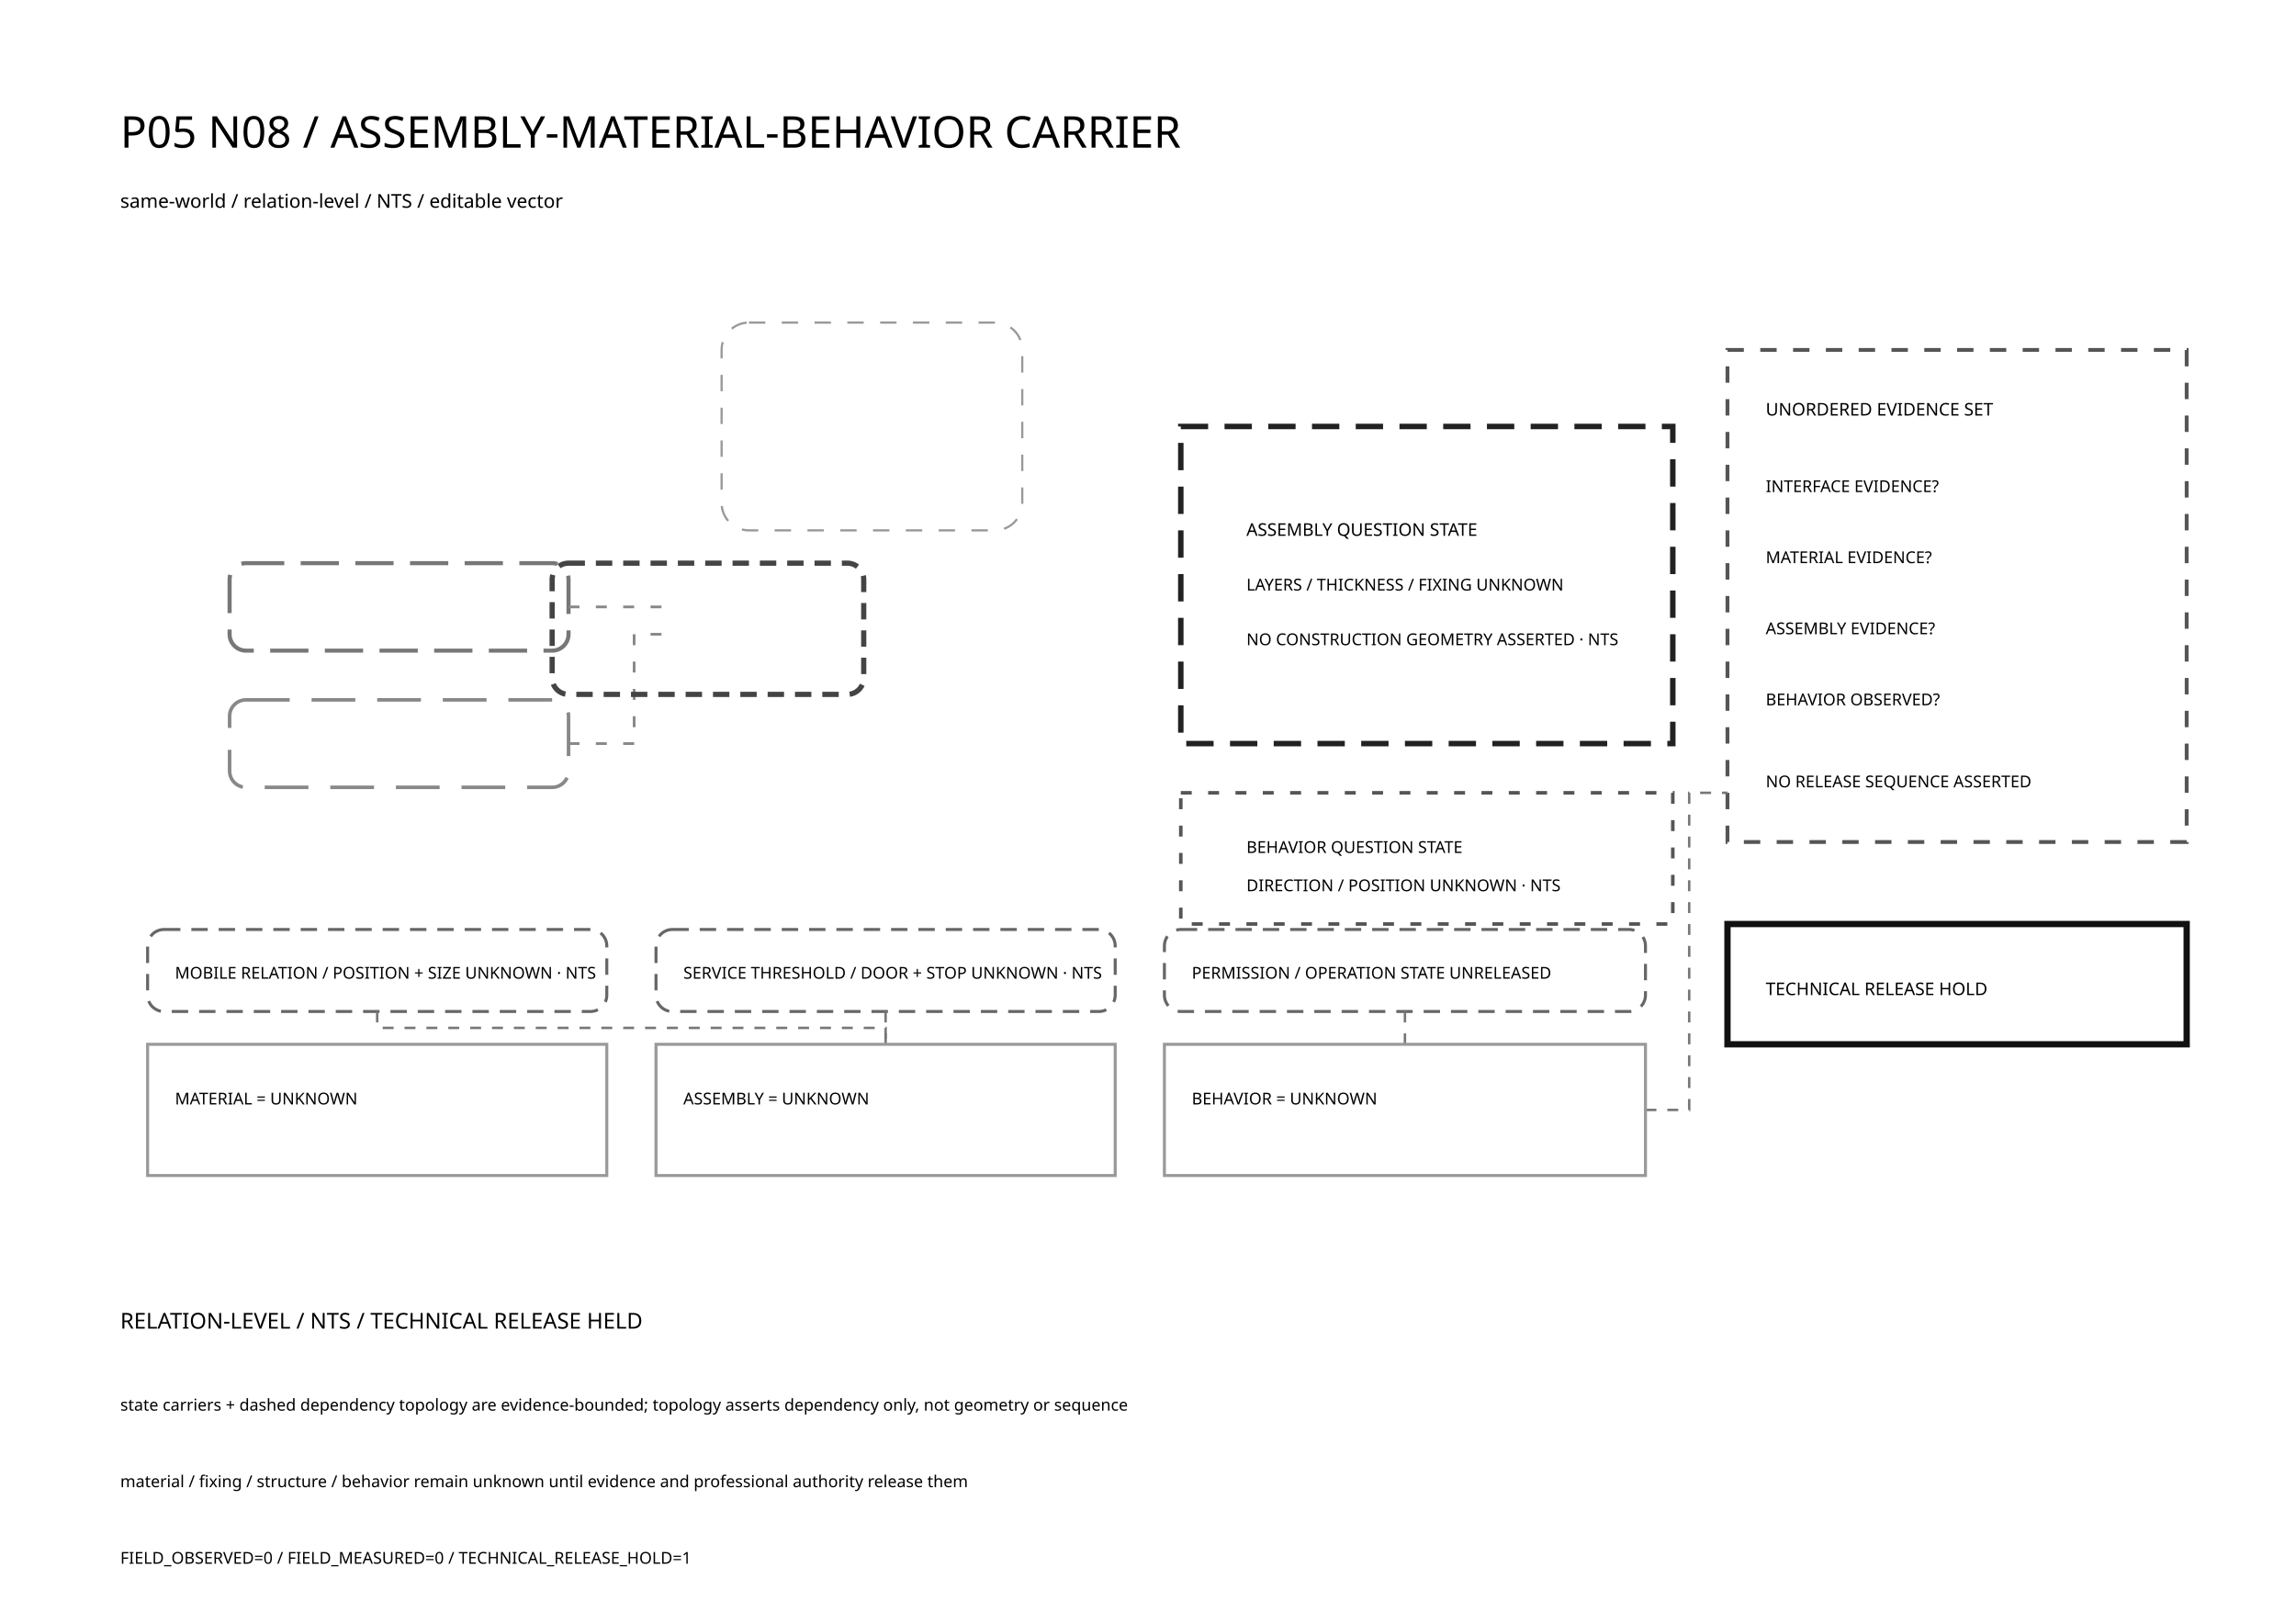
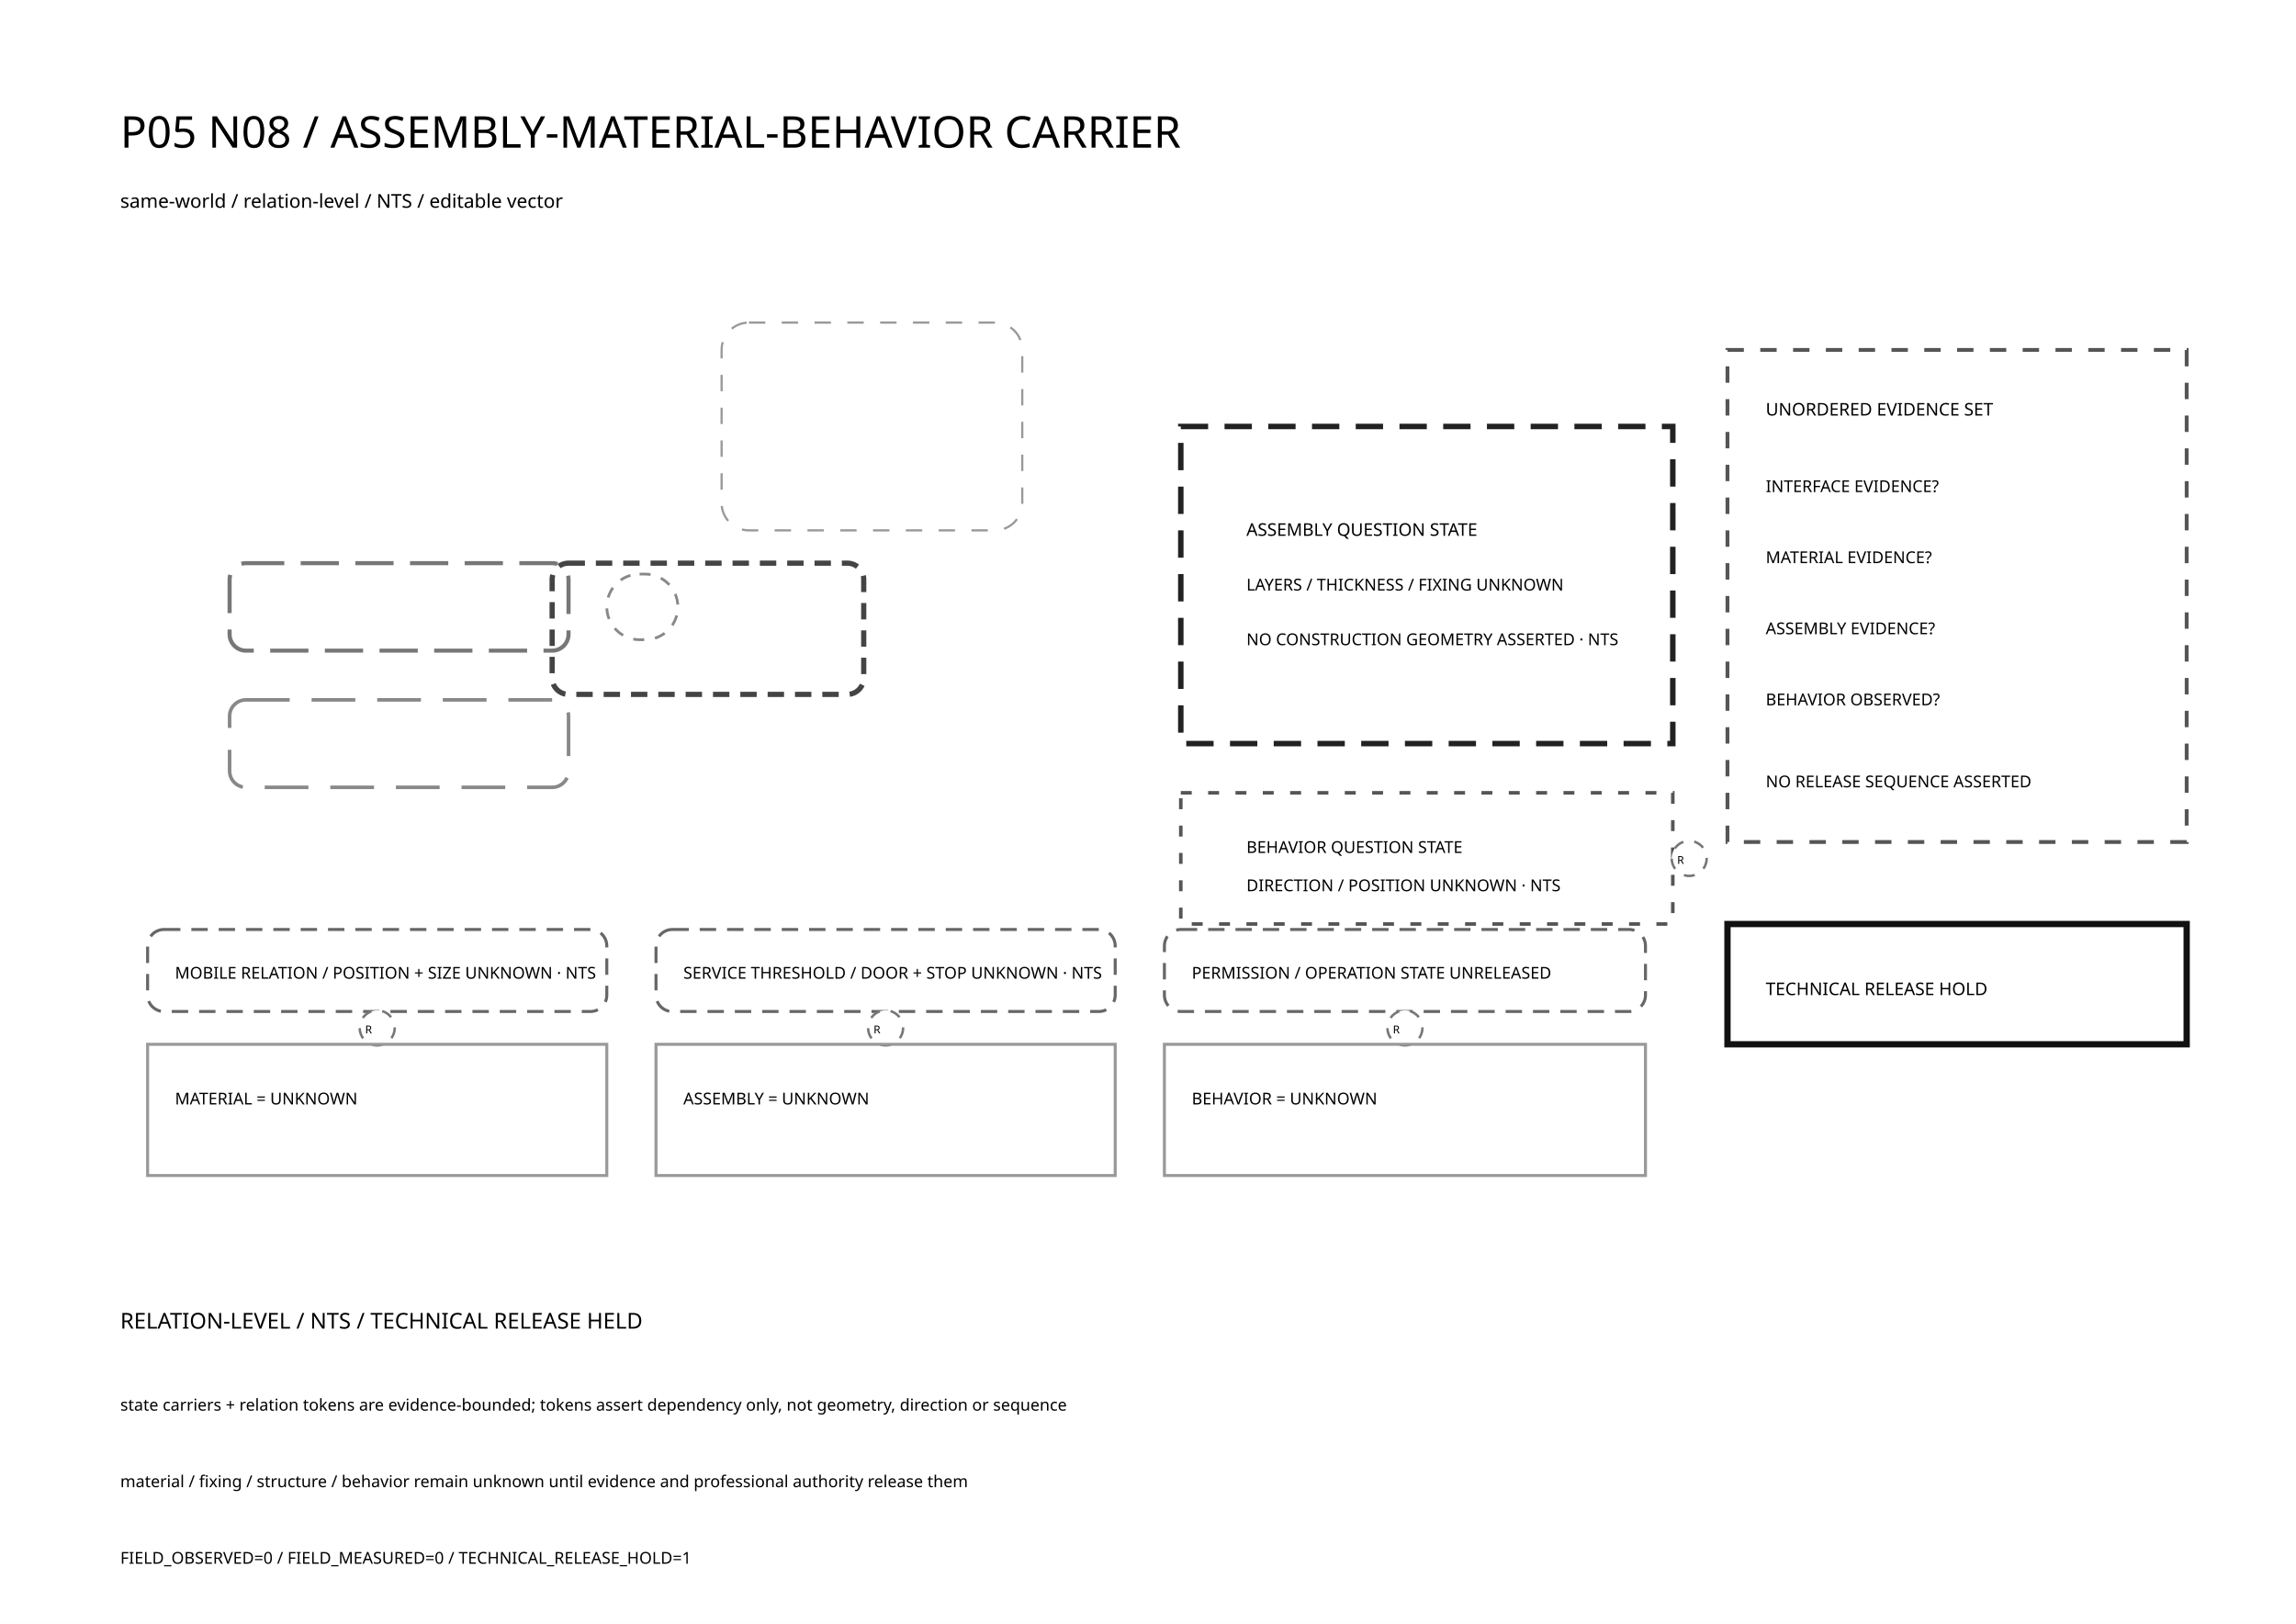
<svg xmlns="http://www.w3.org/2000/svg" width="420mm" height="297mm" viewBox="0 0 420 297">
  <rect width="420" height="297" fill="white" />
  <g id="L00-FRAME" font-family="sans-serif">
    <text x="22" y="27" font-size="8">P05 N08 / ASSEMBLY-MATERIAL-BEHAVIOR CARRIER</text>
    <text x="22" y="38" font-size="3.5">same-world / relation-level / NTS / editable vector</text>
  </g>
  <g id="L10-CONTEXT" fill="none">
    <g id="N08-SAME-WORLD-RELATION-CONTEXT">
      <rect id="N08-ROUTE-RELATION-NODE" x="42" y="103" width="62" height="16" rx="3" stroke="#777" stroke-width="0.75" stroke-dasharray="7 3" />
      <rect id="N08-WATER-RELATION-NODE" x="42" y="128" width="62" height="16" rx="3" stroke="#888" stroke-width="0.65" stroke-dasharray="8 4" />
-       <path id="N08-CONTEXT-TO-INTERFACE" d="M104 111 H124 M104 136 H116 V116 H124" stroke="#888" stroke-width="0.5" stroke-dasharray="2 3" />
+       <g id="N08-CONTEXT-INTERFACE-TOPOLOGY" font-family="sans-serif">
+         <rect x="111" y="105" width="13" height="12" rx="6" fill="white" stroke="#888" stroke-width="0.5" stroke-dasharray="2 2" />
+         <text x="114.4" y="113" font-size="2.4">REL</text>
+       </g>
    </g>
    <g id="N08-HERITAGE-INVENTORY-STATE" font-family="sans-serif">
      <rect x="132" y="59" width="55" height="38" rx="5" fill="none" stroke="#999" stroke-width="0.4" stroke-dasharray="3 3" />
      <text x="138" y="72" font-size="3">HERITAGE INVENTORY CONTEXT</text>
      <text x="138" y="80" font-size="3">7 protected units / ≥30 ancient residences</text>
      <text x="138" y="88" font-size="3">EXTENT / POSITIONS / FOOTPRINTS UNKNOWN · NTS</text>
    </g>
    <g id="N08-INTERFACE-RELATION-STATE" font-family="sans-serif">
      <rect x="101" y="103" width="57" height="24" rx="3" fill="none" stroke="#444" stroke-width="0.95" stroke-dasharray="3 2" />
      <text x="108" y="114" font-size="3">INTERFACE RELATION</text>
      <text x="108" y="121" font-size="3">POSITION / SIZE UNKNOWN · NTS</text>
    </g>
  </g>
  <g id="L15-ASSEMBLY" font-family="sans-serif">
    <g id="N08-ASSEMBLY-QUESTION-STATE">
      <rect x="216" y="78" width="90" height="58" fill="none" stroke="#222" stroke-width="1.0" stroke-dasharray="5 3" />
      <text x="228" y="98" font-size="3.2">ASSEMBLY QUESTION STATE</text>
      <text x="228" y="108" font-size="3">LAYERS / THICKNESS / FIXING UNKNOWN</text>
      <text x="228" y="118" font-size="3">NO CONSTRUCTION GEOMETRY ASSERTED · NTS</text>
    </g>
    <g id="N08-BEHAVIOR-QUESTION-STATE">
      <rect x="216" y="145" width="90" height="24" fill="none" stroke="#555" stroke-width="0.65" stroke-dasharray="2 3" />
      <text x="228" y="156" font-size="3">BEHAVIOR QUESTION STATE</text>
      <text x="228" y="163" font-size="3">DIRECTION / POSITION UNKNOWN · NTS</text>
    </g>
  </g>
  <g id="L18-TECHNICAL-RELEASE" font-family="sans-serif">
    <g id="N08-TECHNICAL-EVIDENCE-SET">
      <rect x="316" y="64" width="84" height="90" fill="none" stroke="#555" stroke-width="0.7" stroke-dasharray="3 3" />
      <text x="323" y="76" font-size="3.2">UNORDERED EVIDENCE SET</text>
      <text x="323" y="90" font-size="3">INTERFACE EVIDENCE?</text>
      <text x="323" y="103" font-size="3">MATERIAL EVIDENCE?</text>
      <text x="323" y="116" font-size="3">ASSEMBLY EVIDENCE?</text>
      <text x="323" y="129" font-size="3">BEHAVIOR OBSERVED?</text>
      <text x="323" y="144" font-size="3">NO RELEASE SEQUENCE ASSERTED</text>
    </g>
    <rect id="N08-TECHNICAL-RELEASE-HOLD" x="316" y="169" width="84" height="22" fill="none" stroke="#111" stroke-width="1.15" />
    <text x="323" y="182" font-size="3.2">TECHNICAL RELEASE HOLD</text>
  </g>
  <g id="L20-OPERATIONAL" font-family="sans-serif">
    <g id="N08-MOBILE-RELATION-STATE">
      <rect x="27" y="170" width="84" height="15" rx="3" fill="none" stroke="#666" stroke-width="0.55" stroke-dasharray="3 2" />
      <text x="32" y="179" font-size="3">MOBILE RELATION / POSITION + SIZE UNKNOWN · NTS</text>
    </g>
    <g id="N08-SERVICE-THRESHOLD-STATE">
      <rect x="120" y="170" width="84" height="15" rx="3" fill="none" stroke="#666" stroke-width="0.55" stroke-dasharray="3 2" />
      <text x="125" y="179" font-size="3">SERVICE THRESHOLD / DOOR + STOP UNKNOWN · NTS</text>
    </g>
    <g id="N08-PERMISSION-STATE">
      <rect x="213" y="170" width="88" height="15" rx="3" fill="none" stroke="#666" stroke-width="0.55" stroke-dasharray="3 2" />
      <text x="218" y="179" font-size="3">PERMISSION / OPERATION STATE UNRELEASED</text>
    </g>
  </g>
-   <g id="L22-STATE-TOPOLOGY" font-family="sans-serif" fill="none" stroke="#777" stroke-width="0.45" stroke-dasharray="2 2">
-     <path id="N08-REL-MOBILE-INTERFACE" d="M69 185 V188 H162 V191" />
-     <path id="N08-REL-THRESHOLD-ASSEMBLY" d="M162 185 V191" />
-     <path id="N08-REL-PERMISSION-BEHAVIOR" d="M257 185 V191" />
-     <path id="N08-REL-BEHAVIOR-EVIDENCE" d="M301 203 H309 V145 H316" />
+   <g id="L22-STATE-TOPOLOGY" font-family="sans-serif">
+     <g id="N08-REL-MOBILE-INTERFACE">
+       <circle cx="69" cy="188" r="3.2" fill="white" stroke="#777" stroke-width="0.45" stroke-dasharray="2 2" />
+       <text x="66.8" y="189" font-size="2">R</text>
+     </g>
+     <g id="N08-REL-THRESHOLD-ASSEMBLY">
+       <circle cx="162" cy="188" r="3.2" fill="white" stroke="#777" stroke-width="0.45" stroke-dasharray="2 2" />
+       <text x="159.8" y="189" font-size="2">R</text>
+     </g>
+     <g id="N08-REL-PERMISSION-BEHAVIOR">
+       <circle cx="257" cy="188" r="3.2" fill="white" stroke="#777" stroke-width="0.45" stroke-dasharray="2 2" />
+       <text x="254.8" y="189" font-size="2">R</text>
+     </g>
+     <g id="N08-REL-BEHAVIOR-EVIDENCE">
+       <circle cx="309" cy="157" r="3.2" fill="white" stroke="#777" stroke-width="0.45" stroke-dasharray="2 2" />
+       <text x="306.8" y="158" font-size="2">R</text>
+     </g>
  </g>
  <g id="L25-STATE" font-family="sans-serif">
    <rect id="N08-MATERIAL-STATE" x="27" y="191" width="84" height="24" fill="none" stroke="#999" stroke-width="0.55" />
    <rect id="N08-ASSEMBLY-STATE" x="120" y="191" width="84" height="24" fill="none" stroke="#999" stroke-width="0.55" />
    <rect id="N08-BEHAVIOR-STATE" x="213" y="191" width="88" height="24" fill="none" stroke="#999" stroke-width="0.55" />
    <text x="32" y="202" font-size="3">MATERIAL = UNKNOWN</text>
    <text x="125" y="202" font-size="3">ASSEMBLY = UNKNOWN</text>
    <text x="218" y="202" font-size="3">BEHAVIOR = UNKNOWN</text>
  </g>
  <g id="L40-CLAIM" font-family="sans-serif">
    <text x="22" y="243" font-size="4">RELATION-LEVEL / NTS / TECHNICAL RELEASE HELD</text>
-     <text x="22" y="258" font-size="3">state carriers + dashed dependency topology are evidence-bounded; topology asserts dependency only, not geometry or sequence</text>
+     <text x="22" y="258" font-size="3">state carriers + relation tokens are evidence-bounded; tokens assert dependency only, not geometry, direction or sequence</text>
    <text x="22" y="272" font-size="3">material / fixing / structure / behavior remain unknown until evidence and professional authority release them</text>
    <text x="22" y="286" font-size="3">FIELD_OBSERVED=0 / FIELD_MEASURED=0 / TECHNICAL_RELEASE_HOLD=1</text>
  </g>
</svg>
